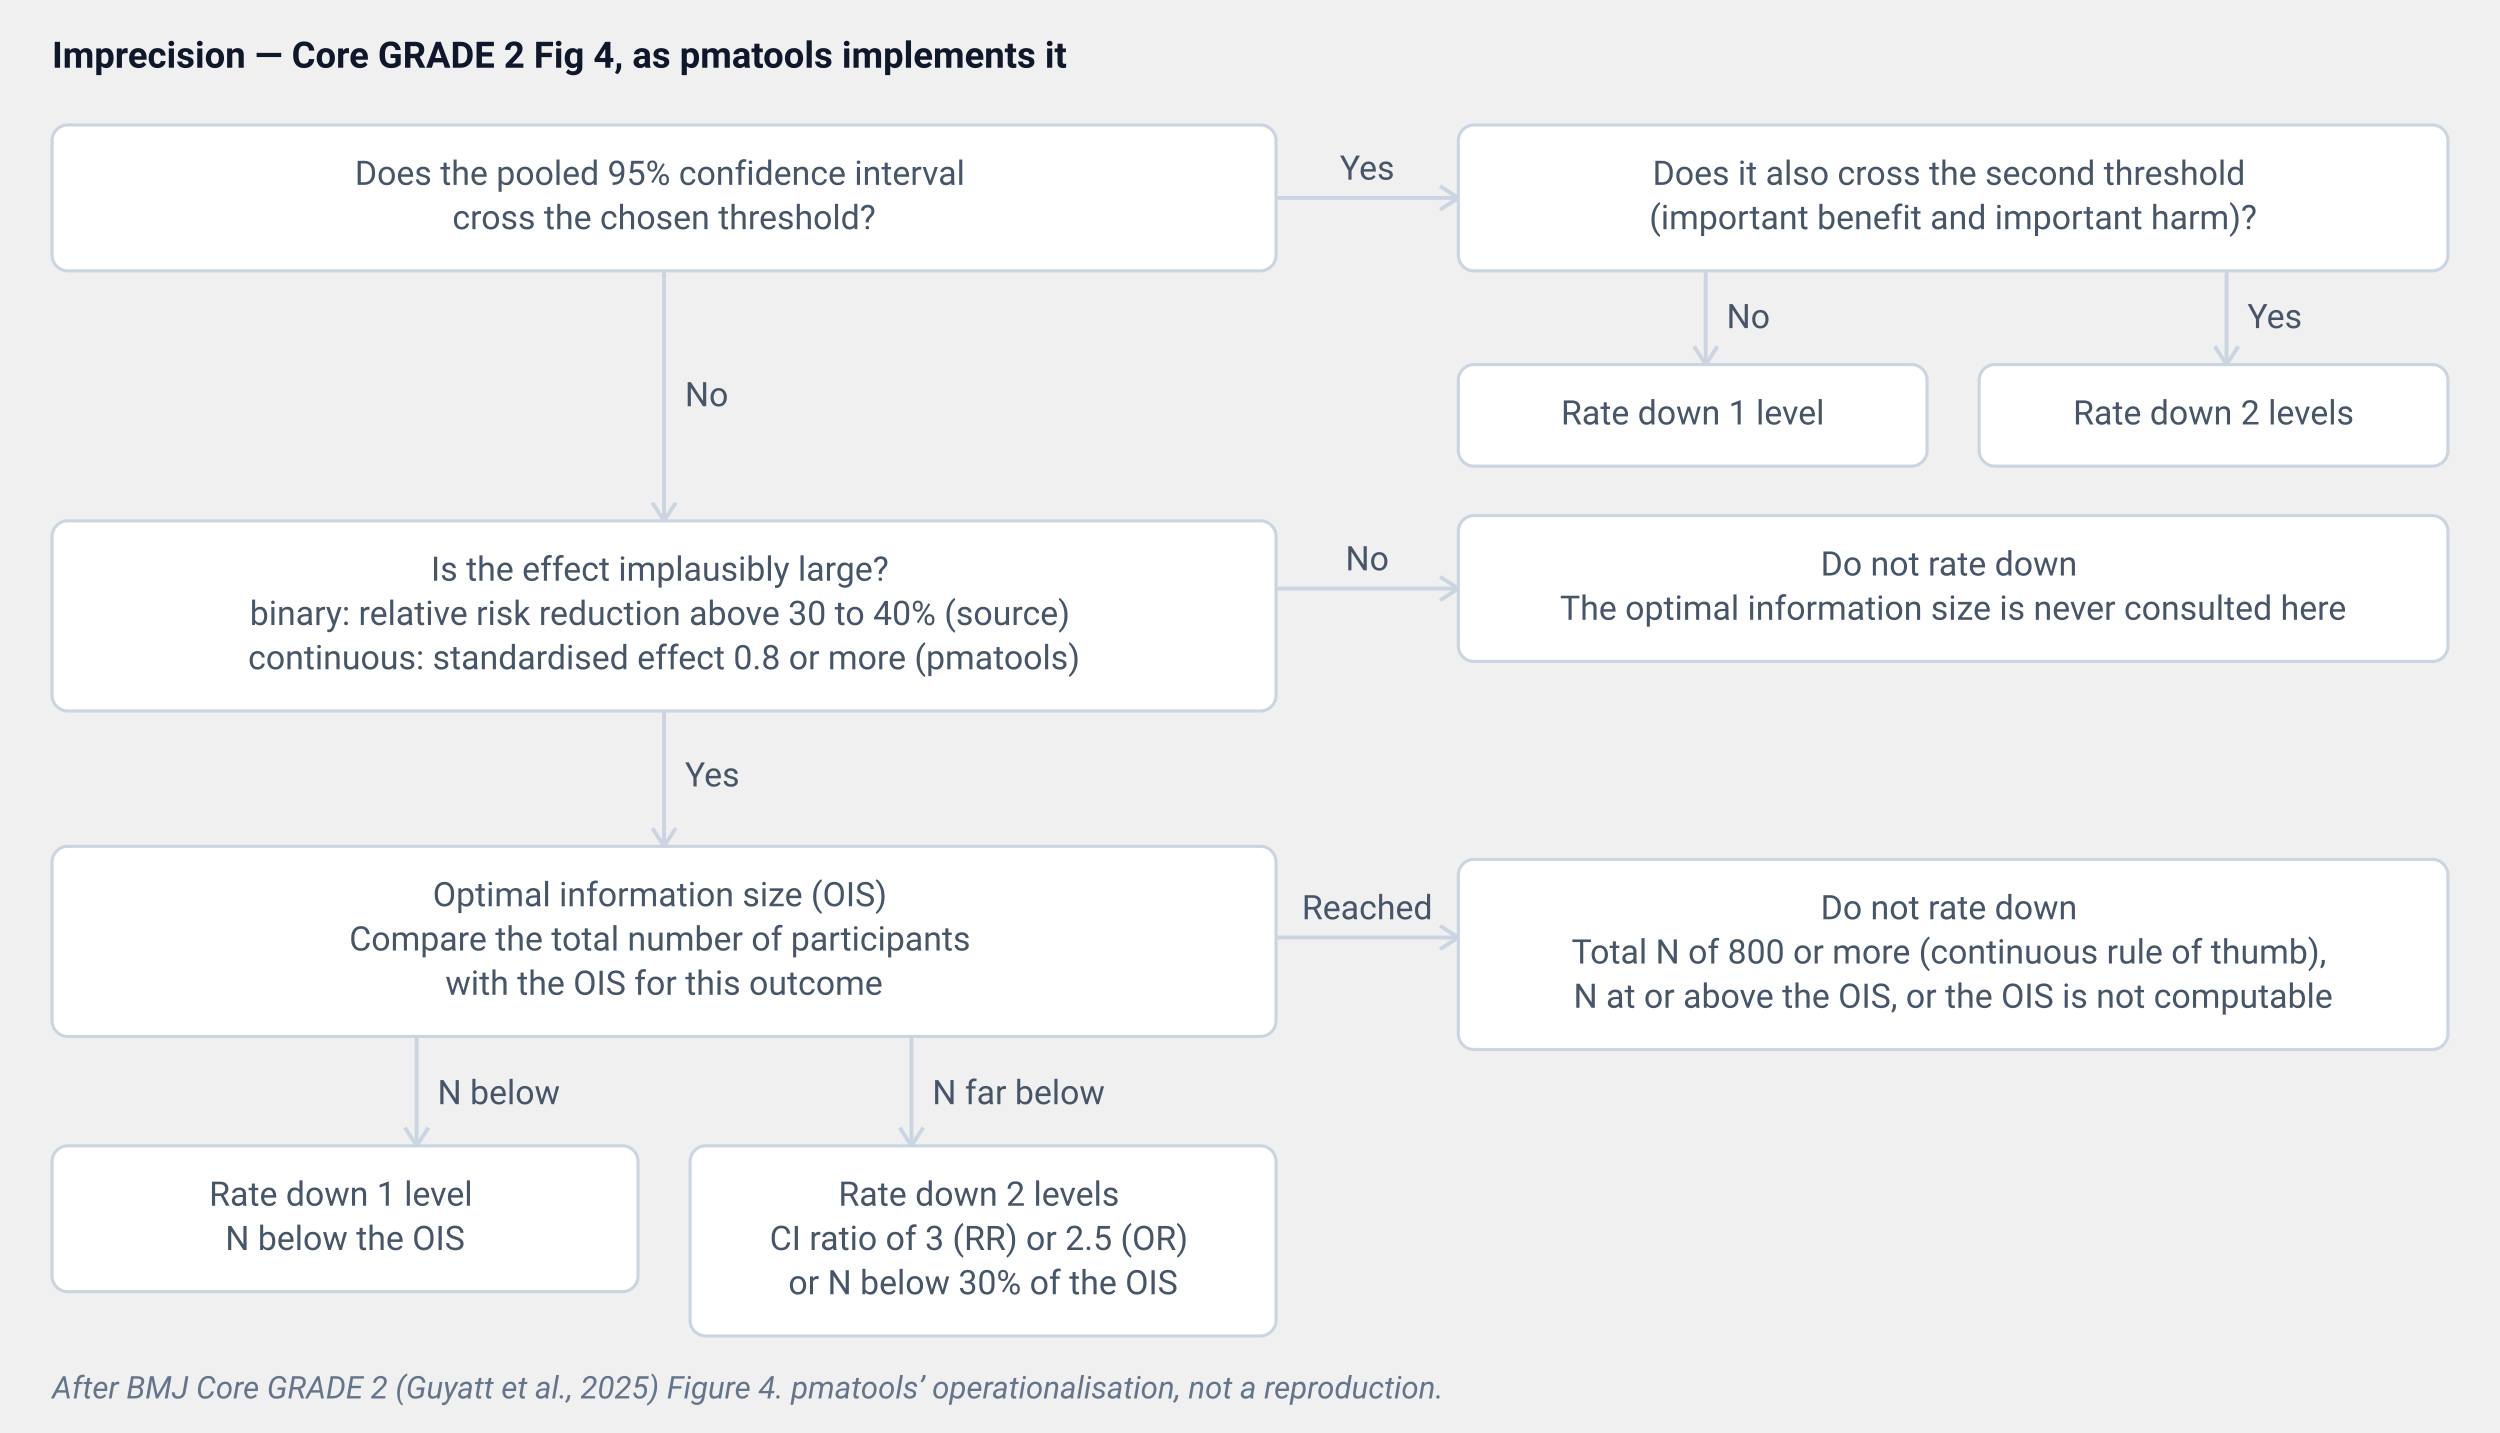
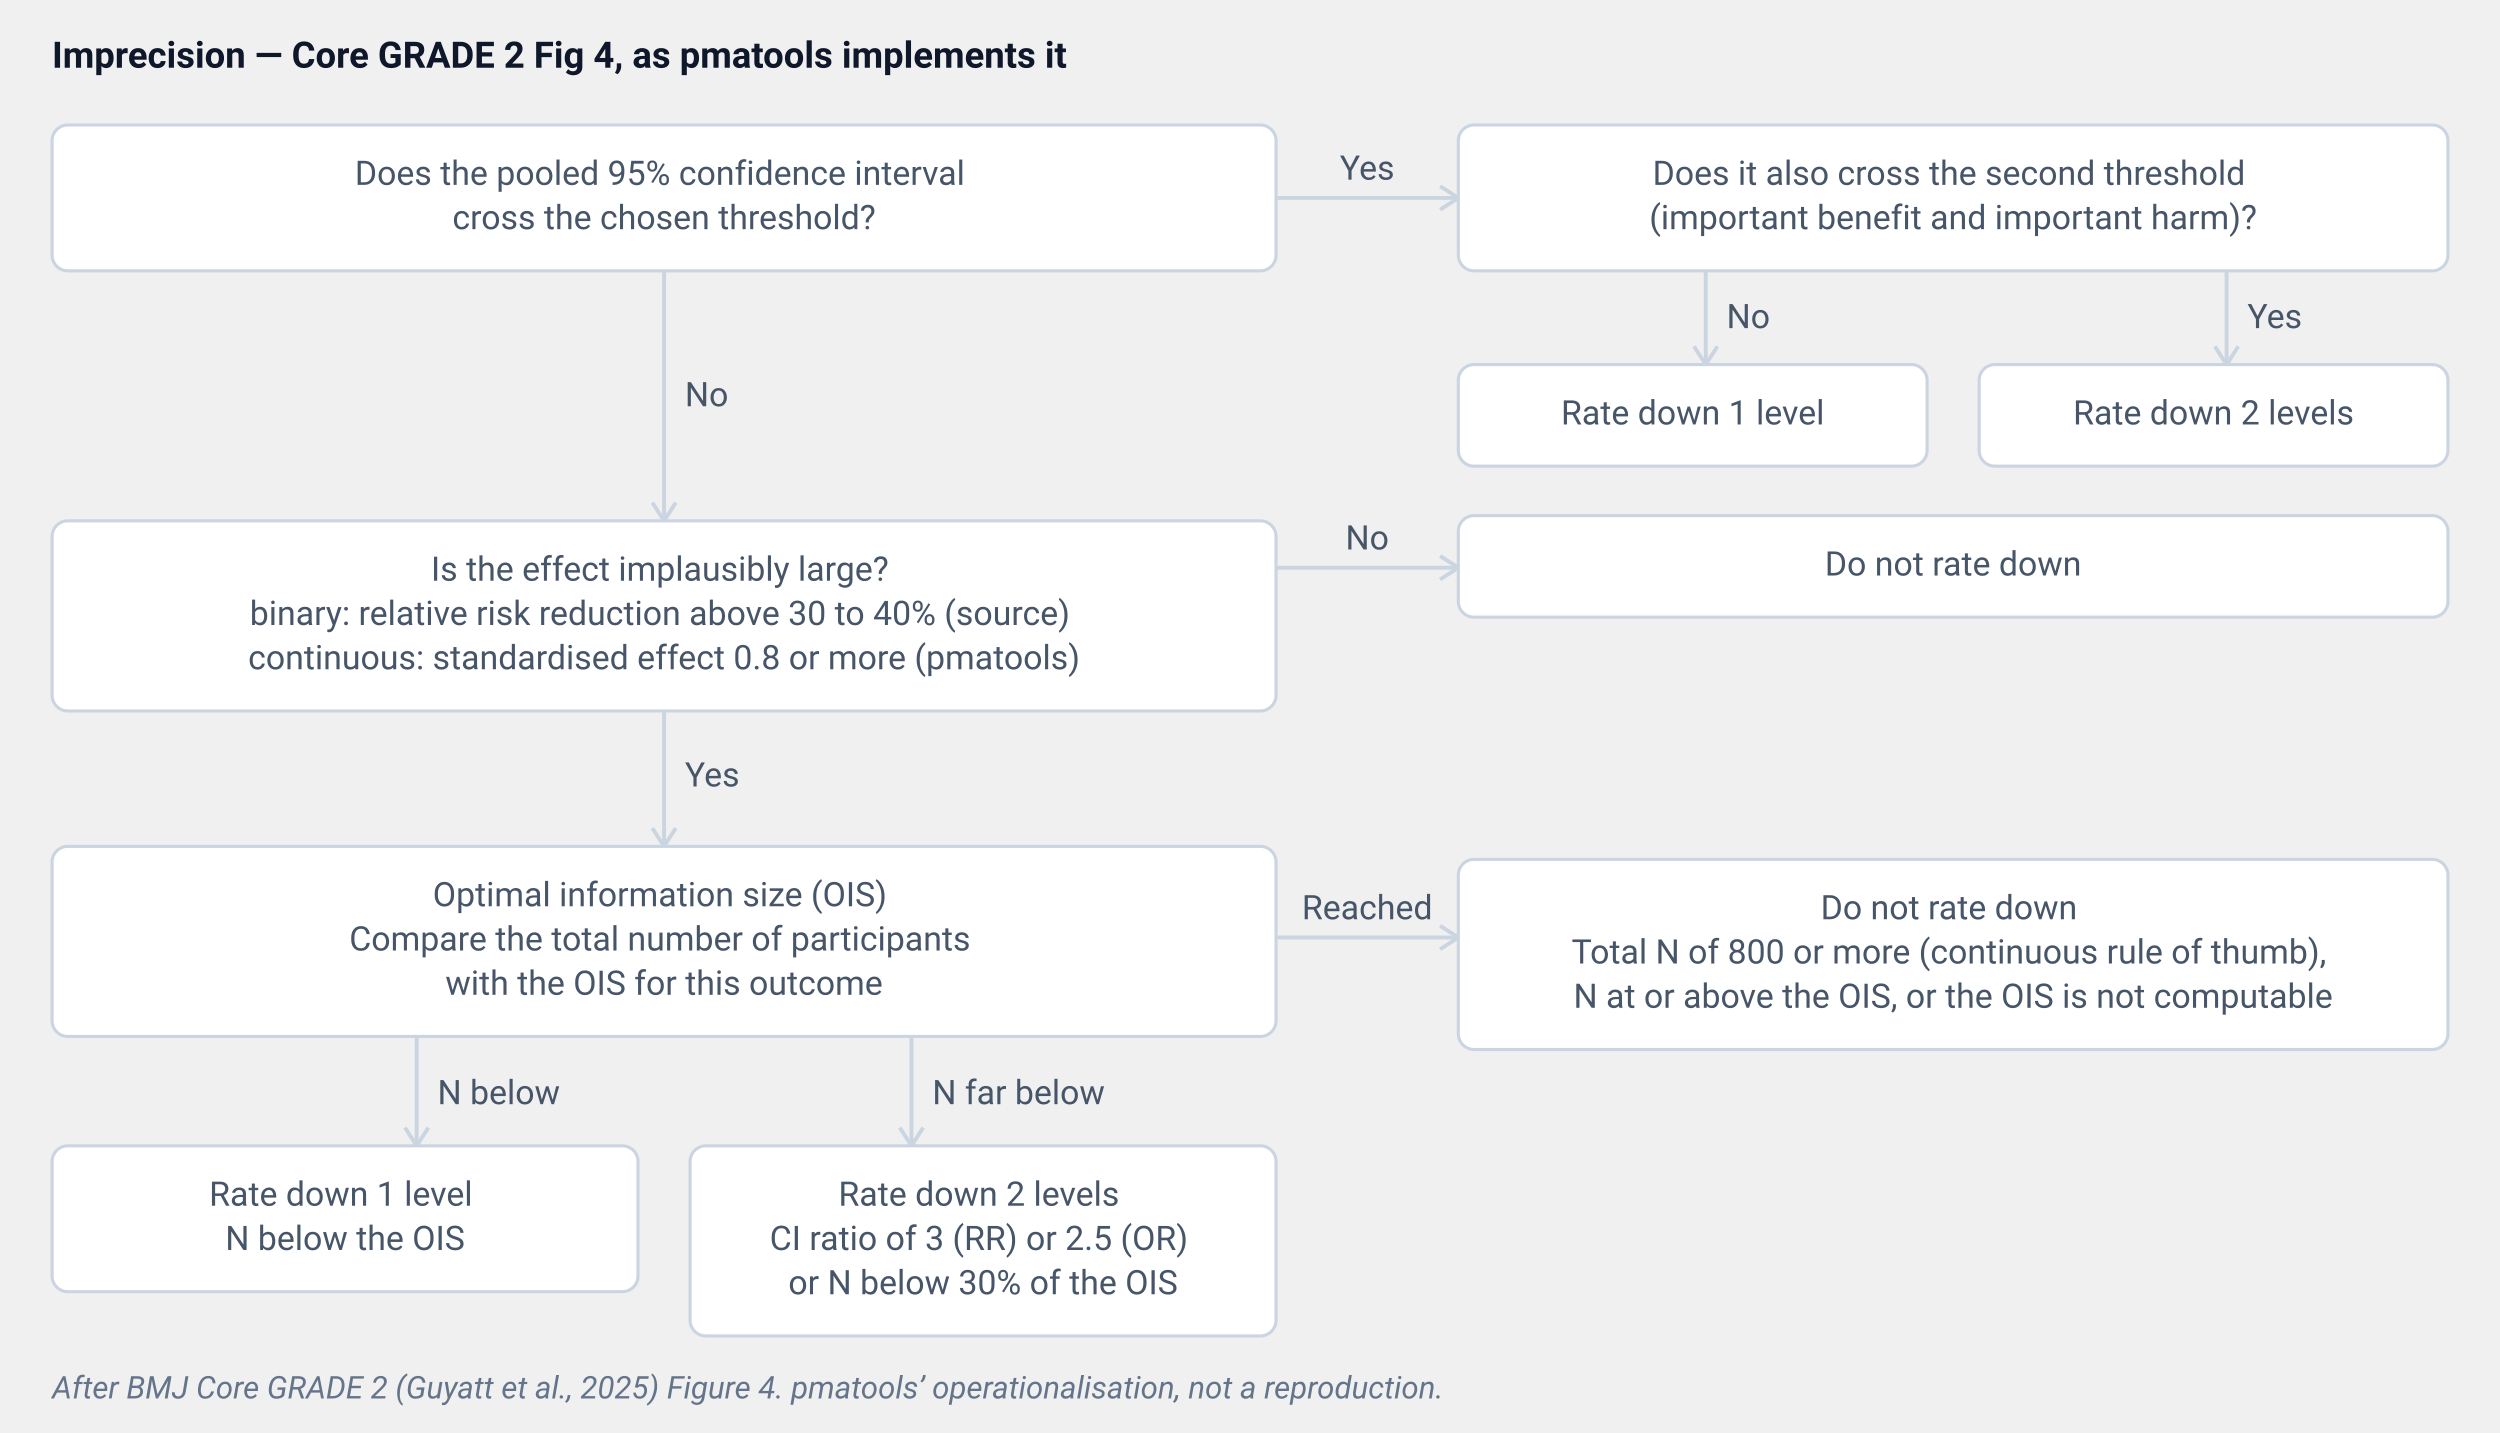
<svg xmlns="http://www.w3.org/2000/svg" viewBox="0 0 960 550" preserveAspectRatio="xMidYMid meet" role="img" aria-labelledby="impre-title impre-desc">
  <style>
    .pma-fc-node rect, .pma-fc-leaf rect {
      fill: #ffffff; stroke: #cbd5e1; stroke-width: 1.2;
    }
    .pma-fc-pmatools rect { stroke-dasharray: 5 3; }
    .pma-fc-edge path { stroke: #cbd5e1; stroke-width: 1.5; fill: none; }
    .pma-fc-node text, .pma-fc-leaf text, .pma-fc-edge text {
      fill: #475569; font-size: 13px; font-weight: 400;
      font-family: -apple-system, BlinkMacSystemFont, "Segoe UI", Roboto,
        "Helvetica Neue", Arial, sans-serif;
    }
    .pma-fc-edge-label { font-size: 12px; }
    .pma-fc-caption { fill: #64748b; font-size: 12px; font-style: italic;
      font-family: -apple-system, BlinkMacSystemFont, "Segoe UI", Roboto,
        "Helvetica Neue", Arial, sans-serif; }
    .pma-fc-heading { fill: #0f172a; font-size: 14px; font-weight: 600;
      font-family: -apple-system, BlinkMacSystemFont, "Segoe UI", Roboto,
        "Helvetica Neue", Arial, sans-serif; }
    .pma-fc-on.pma-fc-node rect, .pma-fc-on.pma-fc-leaf rect {
      stroke: #0f172a; stroke-width: 2.5;
    }
    .pma-fc-on.pma-fc-edge path { stroke: #0f172a; stroke-width: 3; }
    .pma-fc-on text { fill: #0f172a; font-weight: 600; }
  </style>
  <text class="pma-fc-heading" x="20" y="26">Imprecision — Core GRADE 2 Fig 4, as pmatools implements it</text>
  <g id="pma-impre-edge-crosses-yes" class="pma-fc-edge">
    <path d="M 490 76 L 560 76" />
    <path d="M 553 80.5 L 560 76 L 553 71.5" />
    <text class="pma-fc-edge-label" x="525" y="69" text-anchor="middle">Yes</text>
  </g>
  <g id="pma-impre-edge-both-no" class="pma-fc-edge">
    <path d="M 655 104 L 655 140" />
    <path d="M 650.5 133 L 655 140 L 659.5 133" />
    <text class="pma-fc-edge-label" x="663" y="126" text-anchor="start">No</text>
  </g>
  <g id="pma-impre-edge-both-yes" class="pma-fc-edge">
    <path d="M 855 104 L 855 140" />
    <path d="M 850.5 133 L 855 140 L 859.5 133" />
    <text class="pma-fc-edge-label" x="863" y="126" text-anchor="start">Yes</text>
  </g>
  <g id="pma-impre-edge-crosses-no" class="pma-fc-edge">
    <path d="M 255 104 L 255 200" />
    <path d="M 250.5 193 L 255 200 L 259.5 193" />
    <text class="pma-fc-edge-label" x="263" y="156" text-anchor="start">No</text>
  </g>
  <g id="pma-impre-edge-large-no" class="pma-fc-edge">
-     <path d="M 490 226 L 560 226" />
-     <path d="M 553 230.5 L 560 226 L 553 221.5" />
-     <text class="pma-fc-edge-label" x="525" y="219" text-anchor="middle">No</text>
+     <path d="M 490 218 L 560 218" />
+     <path d="M 553 222.5 L 560 218 L 553 213.5" />
+     <text class="pma-fc-edge-label" x="525" y="211" text-anchor="middle">No</text>
  </g>
  <g id="pma-impre-edge-large-yes" class="pma-fc-edge">
    <path d="M 255 273 L 255 325" />
    <path d="M 250.5 318 L 255 325 L 259.5 318" />
    <text class="pma-fc-edge-label" x="263" y="302" text-anchor="start">Yes</text>
  </g>
  <g id="pma-impre-edge-ois-nodown" class="pma-fc-edge">
    <path d="M 490 360 L 560 360" />
    <path d="M 553 364.5 L 560 360 L 553 355.5" />
    <text class="pma-fc-edge-label" x="525" y="353" text-anchor="middle">Reached</text>
  </g>
  <g id="pma-impre-edge-ois-down1" class="pma-fc-edge">
    <path d="M 160 398 L 160 440" />
    <path d="M 155.5 433 L 160 440 L 164.5 433" />
    <text class="pma-fc-edge-label" x="168" y="424" text-anchor="start">N below</text>
  </g>
  <g id="pma-impre-edge-ois-down2" class="pma-fc-edge">
    <path d="M 350 398 L 350 440" />
    <path d="M 345.5 433 L 350 440 L 354.5 433" />
    <text class="pma-fc-edge-label" x="358" y="424" text-anchor="start">N far below</text>
  </g>
  <g id="pma-impre-node-crosses" class="pma-fc-node">
    <rect x="20" y="48" width="470" height="56" rx="6" ry="6" />
    <text x="255" y="71" text-anchor="middle">
      <tspan x="255" dy="0">Does the pooled 95% confidence interval</tspan>
      <tspan x="255" dy="17">cross the chosen threshold?</tspan>
    </text>
  </g>
  <g id="pma-impre-node-both" class="pma-fc-node">
    <rect x="560" y="48" width="380" height="56" rx="6" ry="6" />
    <text x="750" y="71" text-anchor="middle">
      <tspan x="750" dy="0">Does it also cross the second threshold</tspan>
      <tspan x="750" dy="17">(important benefit and important harm)?</tspan>
    </text>
  </g>
  <g id="pma-impre-leaf-down1" class="pma-fc-leaf">
    <rect x="560" y="140" width="180" height="39" rx="6" ry="6" />
    <text x="650" y="163" text-anchor="middle">
      <tspan x="650" dy="0">Rate down 1 level</tspan>
    </text>
  </g>
  <g id="pma-impre-leaf-down2-both" class="pma-fc-leaf">
    <rect x="760" y="140" width="180" height="39" rx="6" ry="6" />
    <text x="850" y="163" text-anchor="middle">
      <tspan x="850" dy="0">Rate down 2 levels</tspan>
    </text>
  </g>
  <g id="pma-impre-node-large" class="pma-fc-node">
    <rect x="20" y="200" width="470" height="73" rx="6" ry="6" />
    <text x="255" y="223" text-anchor="middle">
      <tspan x="255" dy="0">Is the effect implausibly large?</tspan>
      <tspan x="255" dy="17">binary: relative risk reduction above 30 to 40% (source)</tspan>
      <tspan x="255" dy="17">continuous: standardised effect 0.8 or more (pmatools)</tspan>
    </text>
  </g>
  <g id="pma-impre-leaf-nodown-moderate" class="pma-fc-leaf">
-     <rect x="560" y="198" width="380" height="56" rx="6" ry="6" />
+     <rect x="560" y="198" width="380" height="39" rx="6" ry="6" />
    <text x="750" y="221" text-anchor="middle">
      <tspan x="750" dy="0">Do not rate down</tspan>
-       <tspan x="750" dy="17">The optimal information size is never consulted here</tspan>
    </text>
  </g>
  <g id="pma-impre-node-ois" class="pma-fc-node">
    <rect x="20" y="325" width="470" height="73" rx="6" ry="6" />
    <text x="255" y="348" text-anchor="middle">
      <tspan x="255" dy="0">Optimal information size (OIS)</tspan>
      <tspan x="255" dy="17">Compare the total number of participants</tspan>
      <tspan x="255" dy="17">with the OIS for this outcome</tspan>
    </text>
  </g>
  <g id="pma-impre-leaf-nodown-ois" class="pma-fc-leaf">
    <rect x="560" y="330" width="380" height="73" rx="6" ry="6" />
    <text x="750" y="353" text-anchor="middle">
      <tspan x="750" dy="0">Do not rate down</tspan>
      <tspan x="750" dy="17">Total N of 800 or more (continuous rule of thumb),</tspan>
      <tspan x="750" dy="17">N at or above the OIS, or the OIS is not computable</tspan>
    </text>
  </g>
  <g id="pma-impre-leaf-down1-ois" class="pma-fc-leaf">
    <rect x="20" y="440" width="225" height="56" rx="6" ry="6" />
    <text x="132.5" y="463" text-anchor="middle">
      <tspan x="132.5" dy="0">Rate down 1 level</tspan>
      <tspan x="132.5" dy="17">N below the OIS</tspan>
    </text>
  </g>
  <g id="pma-impre-leaf-down2-ois" class="pma-fc-leaf">
    <rect x="265" y="440" width="225" height="73" rx="6" ry="6" />
    <text x="377.5" y="463" text-anchor="middle">
      <tspan x="377.5" dy="0">Rate down 2 levels</tspan>
      <tspan x="377.5" dy="17">CI ratio of 3 (RR) or 2.5 (OR)</tspan>
      <tspan x="377.5" dy="17">or N below 30% of the OIS</tspan>
    </text>
  </g>
  <text class="pma-fc-caption" x="20" y="537">
    <tspan x="20" dy="0">After BMJ Core GRADE 2 (Guyatt et al., 2025) Figure 4. pmatools’ operationalisation, not a reproduction.</tspan>
  </text>
</svg>
